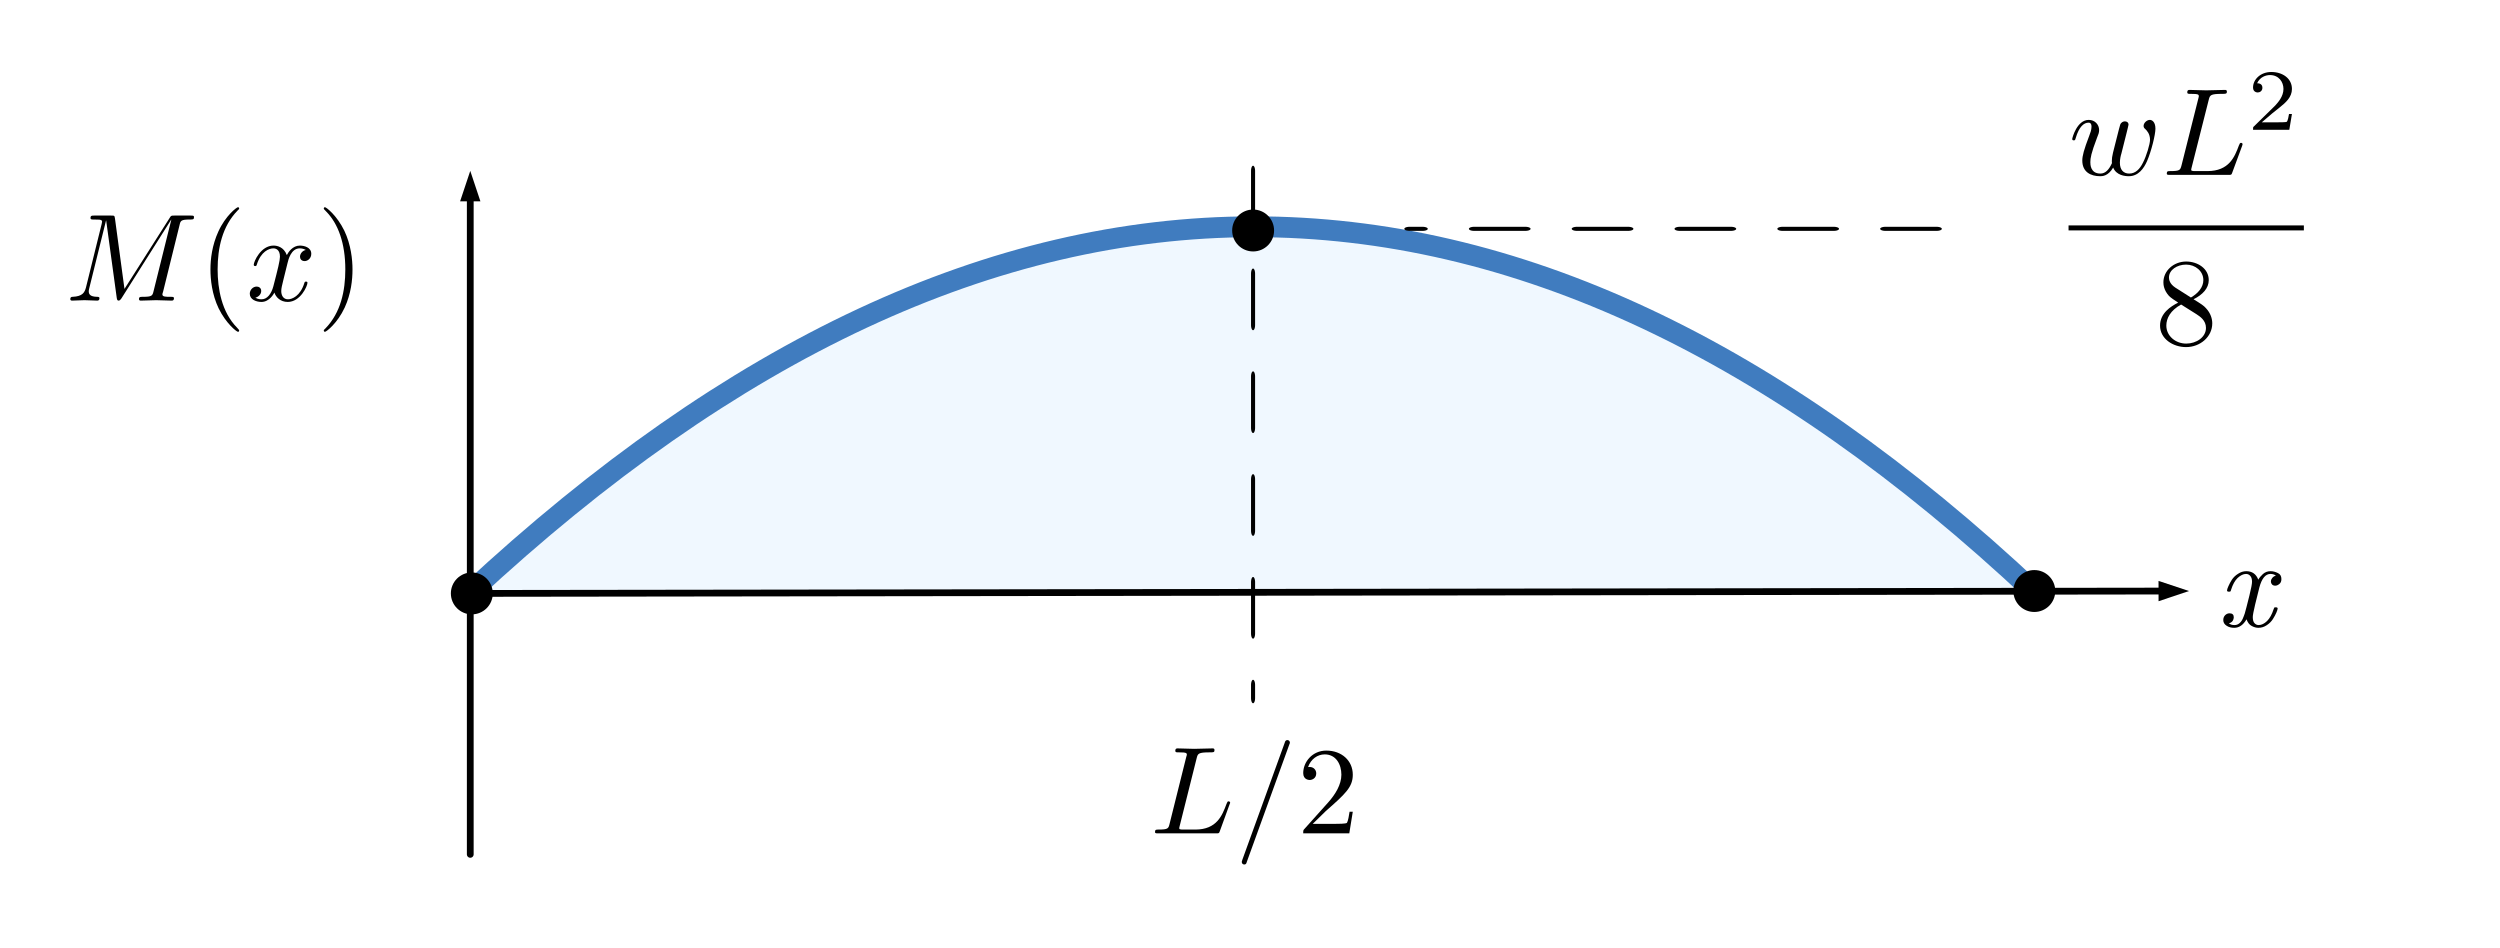
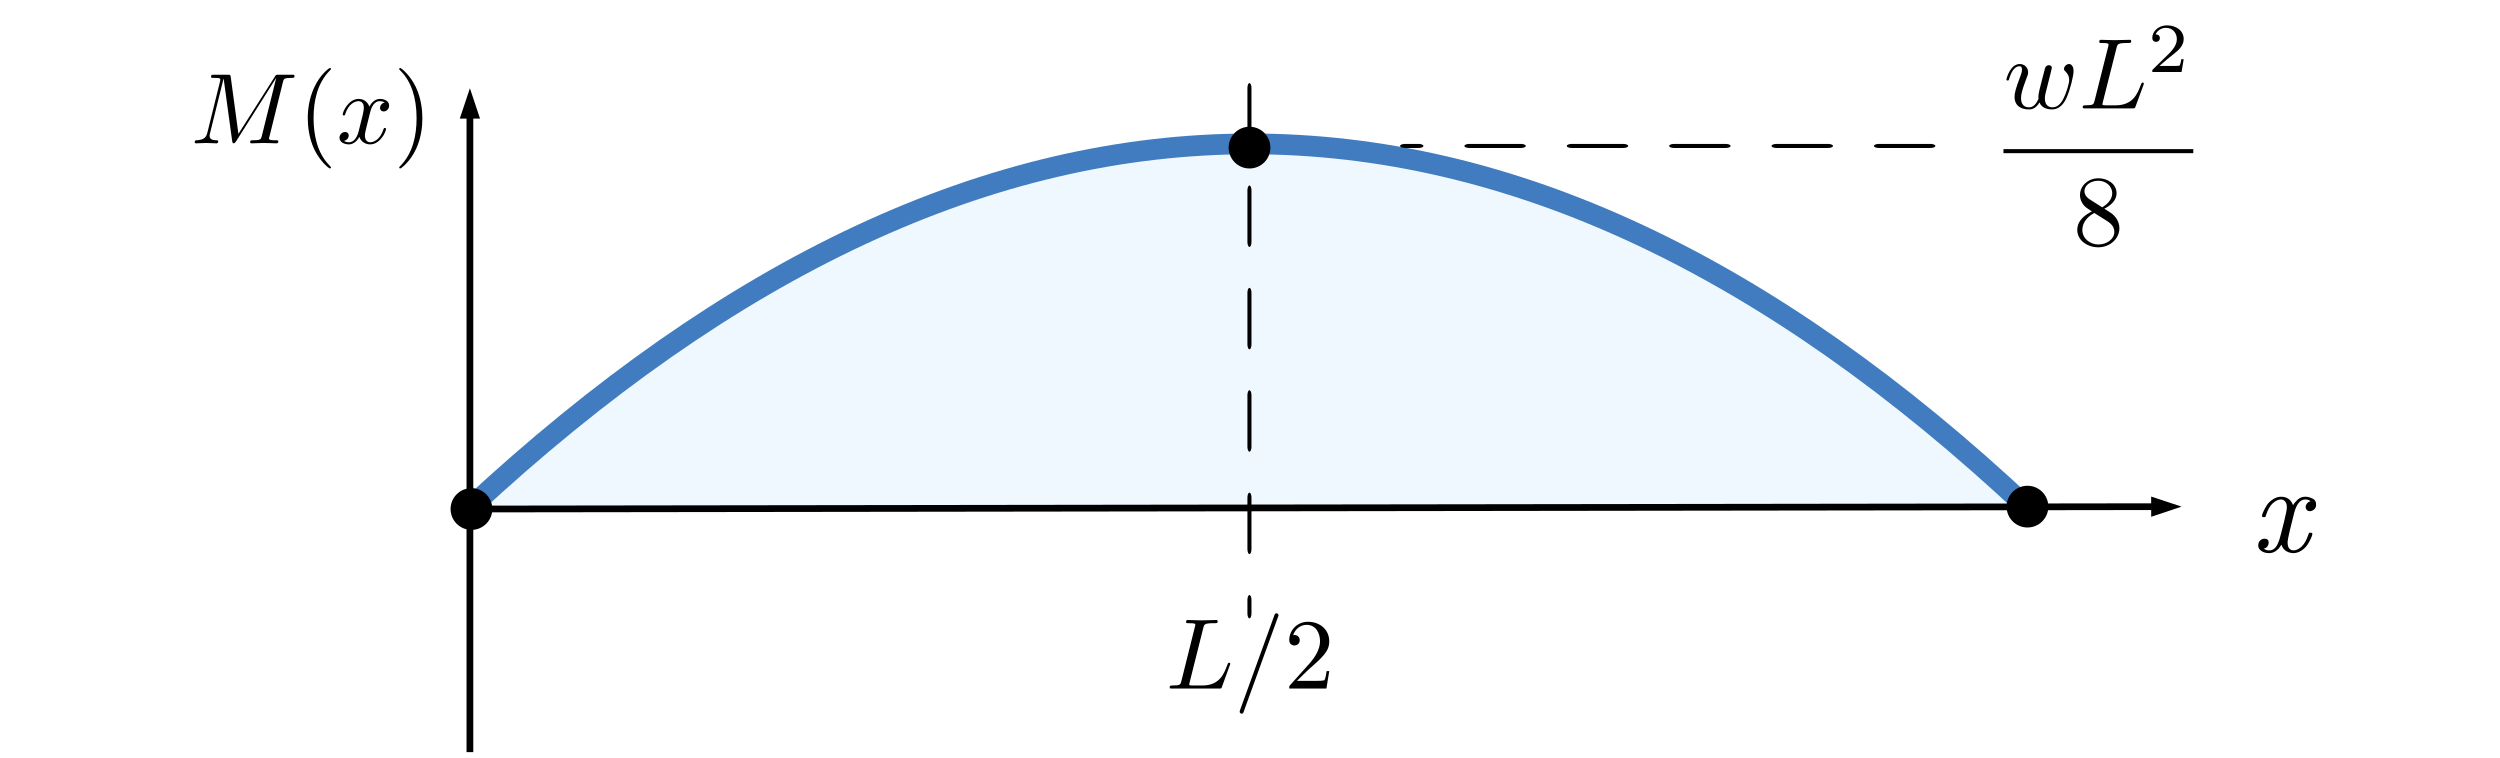
- <svg xmlns="http://www.w3.org/2000/svg" width="100%" height="100%" viewBox="0 0 240 91" version="1.1" xml:space="preserve" style="fill-rule:evenodd;clip-rule:evenodd;stroke-linecap:square;stroke-linejoin:round;stroke-miterlimit:1.5;">
-   <g transform="matrix(1,0,0,1,0,-223)">
-     <g id="VM-integration-3" transform="matrix(1.33333,0,0,0.75,-880,219.654)">
+ <svg xmlns="http://www.w3.org/2000/svg" width="100%" height="100%" viewBox="0 0 241 73" version="1.1" xml:space="preserve" style="fill-rule:evenodd;clip-rule:evenodd;stroke-linecap:square;stroke-linejoin:round;stroke-miterlimit:1.5;">
+   <g transform="matrix(1,0,0,1,0,-207)">
+     <g id="VM-integration-3" transform="matrix(1.33333,0,0,0.599201,-879.847,204.605)">
      <rect x="660" y="5" width="180" height="120" style="fill:none;" />
-       <g transform="matrix(0.75,0,0,1.33333,660,-306.206)">
-         <path d="M195.297,289.854C145.397,242.985 95.347,243.168 45.148,289.854" style="fill:rgb(240,248,255);stroke:rgb(64,124,191);stroke-width:2px;" />
-       </g>
-       <g transform="matrix(0.75,0,0,1.33333,660.111,-131)">
-         <g transform="matrix(1,-0,-0,1,-0.148438,101.596)">
-           <path d="M44.173,19.329L45.148,16.404L46.123,19.329L44.173,19.329Z" />
-           <path d="M45.148,82.02L45.148,18.744" style="fill:none;stroke:black;stroke-width:0.65px;stroke-linecap:round;" />
+       <clipPath id="_clip1">
+         <rect x="660" y="5" width="180" height="120" />
+       </clipPath>
+       <g clip-path="url(#_clip1)">
+         <g transform="matrix(0.75,0,0,1.66889,660,-398.037)">
+           <path d="M195.297,289.854C145.397,242.985 95.347,243.168 45.148,289.854" style="fill:rgb(240,248,255);stroke:rgb(64,124,191);stroke-width:2px;" />
        </g>
-       </g>
-       <g transform="matrix(0.773481,-5.82314e-05,-3.27552e-05,1.33333,682.257,-130.999)">
-         <g transform="matrix(0.969642,4.23477e-05,4.23477e-05,1,-28.7712,101.594)">
-           <path d="M207.222,55.768L210.148,56.739L207.225,57.718L207.222,55.768Z" />
-           <path d="M45.445,56.969C45.445,56.969 187.746,56.77 207.808,56.742" style="fill:none;stroke:black;stroke-width:0.65px;stroke-linecap:round;" />
+         <g transform="matrix(0.75,0,0,1.66889,660.111,-178.738)">
+           <g transform="matrix(1,-0,-0,1,-0.301896,109.495)">
+             <path d="M44.327,11.43L45.302,8.505L46.277,11.43L44.327,11.43Z" />
+             <path d="M45.302,74.12L45.302,10.845" style="fill:none;stroke:black;stroke-width:0.65px;stroke-linecap:round;" />
+           </g>
        </g>
-       </g>
-       <g transform="matrix(4.59243e-17,1.33333,-1.89808,2.06621e-16,1081.43,-126.445)">
-         <path d="M120.148,148.564L120.148,168.564" style="fill:none;stroke:black;stroke-width:0.39px;stroke-linecap:round;stroke-dasharray:1.95,1.95,0,0;" />
-       </g>
-       <g id="surface1" transform="matrix(0.674014,0,0,1.19825,806.899,9.54312)">
-         <g>
+         <g transform="matrix(0.773481,-7.28864e-05,-3.27552e-05,1.66889,682.257,-178.737)">
+           <g transform="matrix(0.969642,4.23477e-05,4.23477e-05,1,-28.9197,109.493)">
+             <path d="M207.376,47.868L210.302,48.839L207.378,49.818L207.376,47.868Z" />
+             <path d="M45.599,49.069C45.599,49.069 187.899,48.871 207.962,48.843" style="fill:none;stroke:black;stroke-width:0.65px;stroke-linecap:round;" />
+           </g>
+         </g>
+         <g transform="matrix(4.59243e-17,1.66889,-1.89808,2.5862e-16,1081.43,-173.037)">
+           <path d="M120.148,148.564L120.148,168.564" style="fill:none;stroke:black;stroke-width:0.39px;stroke-linecap:round;stroke-dasharray:1.95,1.95,0,0;" />
+         </g>
+         <g id="surface1" transform="matrix(0.546014,0,0,1.21498,803.086,3.88665)">
          <g>
-             <g id="glyph0-1" transform="matrix(1,0,0,1,3.02452,14.4413)">
-               <path d="M6.203,-4.5C6.266,-4.797 6.406,-5.281 6.406,-5.359C6.406,-5.609 6.219,-5.719 6.016,-5.719C5.859,-5.719 5.609,-5.625 5.516,-5.359C5.469,-5.266 4.844,-2.719 4.75,-2.375C4.656,-1.984 4.625,-1.734 4.625,-1.5C4.625,-1.359 4.625,-1.328 4.641,-1.266C4.328,-0.563 3.938,-0.141 3.406,-0.141C2.328,-0.141 2.328,-1.125 2.328,-1.359C2.328,-1.781 2.406,-2.297 3.031,-3.938C3.188,-4.328 3.266,-4.516 3.266,-4.781C3.266,-5.375 2.813,-5.875 2.156,-5.875C0.891,-5.875 0.391,-3.938 0.391,-3.828C0.391,-3.688 0.531,-3.688 0.547,-3.688C0.688,-3.688 0.703,-3.719 0.766,-3.938C1.125,-5.172 1.656,-5.578 2.125,-5.578C2.234,-5.578 2.453,-5.563 2.453,-5.141C2.453,-4.813 2.313,-4.438 2.219,-4.203C1.625,-2.641 1.469,-2.031 1.469,-1.531C1.469,-0.313 2.359,0.141 3.375,0.141C3.594,0.141 4.234,0.141 4.766,-0.781C5.109,0.063 6.047,0.141 6.438,0.141C7.453,0.141 8.047,-0.688 8.391,-1.484C8.844,-2.531 9.281,-4.297 9.281,-4.938C9.281,-5.672 8.906,-5.875 8.688,-5.875C8.344,-5.875 8.016,-5.531 8.016,-5.234C8.016,-5.063 8.094,-4.984 8.219,-4.875C8.359,-4.734 8.703,-4.391 8.703,-3.75C8.703,-3.297 8.313,-2 7.953,-1.313C7.609,-0.609 7.141,-0.141 6.484,-0.141C5.859,-0.141 5.484,-0.547 5.484,-1.297C5.484,-1.672 5.578,-2.078 5.641,-2.266L6.203,-4.5Z" style="fill-rule:nonzero;" />
+             <g>
+               <g id="glyph0-1" transform="matrix(1,0,0,1,3.02452,14.4413)">
+                 <path d="M6.203,-4.5C6.266,-4.797 6.406,-5.281 6.406,-5.359C6.406,-5.609 6.219,-5.719 6.016,-5.719C5.859,-5.719 5.609,-5.625 5.516,-5.359C5.469,-5.266 4.844,-2.719 4.75,-2.375C4.656,-1.984 4.625,-1.734 4.625,-1.5C4.625,-1.359 4.625,-1.328 4.641,-1.266C4.328,-0.563 3.938,-0.141 3.406,-0.141C2.328,-0.141 2.328,-1.125 2.328,-1.359C2.328,-1.781 2.406,-2.297 3.031,-3.938C3.188,-4.328 3.266,-4.516 3.266,-4.781C3.266,-5.375 2.813,-5.875 2.156,-5.875C0.891,-5.875 0.391,-3.938 0.391,-3.828C0.391,-3.688 0.531,-3.688 0.547,-3.688C0.688,-3.688 0.703,-3.719 0.766,-3.938C1.125,-5.172 1.656,-5.578 2.125,-5.578C2.234,-5.578 2.453,-5.563 2.453,-5.141C2.453,-4.813 2.313,-4.438 2.219,-4.203C1.625,-2.641 1.469,-2.031 1.469,-1.531C1.469,-0.313 2.359,0.141 3.375,0.141C3.594,0.141 4.234,0.141 4.766,-0.781C5.109,0.063 6.047,0.141 6.438,0.141C7.453,0.141 8.047,-0.688 8.391,-1.484C8.844,-2.531 9.281,-4.297 9.281,-4.938C9.281,-5.672 8.906,-5.875 8.688,-5.875C8.344,-5.875 8.016,-5.531 8.016,-5.234C8.016,-5.063 8.094,-4.984 8.219,-4.875C8.359,-4.734 8.703,-4.391 8.703,-3.75C8.703,-3.297 8.313,-2 7.953,-1.313C7.609,-0.609 7.141,-0.141 6.484,-0.141C5.859,-0.141 5.484,-0.547 5.484,-1.297C5.484,-1.672 5.578,-2.078 5.641,-2.266L6.203,-4.5Z" style="fill-rule:nonzero;" />
+               </g>
+               <g id="glyph0-2" transform="matrix(1,0,0,1,12.9866,14.4413)">
+                 <path d="M5.016,-8.031C5.141,-8.516 5.188,-8.656 6.438,-8.656C6.844,-8.656 6.953,-8.656 6.953,-8.906C6.953,-9.078 6.813,-9.078 6.734,-9.078C6.297,-9.078 5.188,-9.031 4.75,-9.031C4.344,-9.031 3.375,-9.078 2.969,-9.078C2.875,-9.078 2.719,-9.078 2.719,-8.813C2.719,-8.656 2.828,-8.656 3.094,-8.656C3.109,-8.656 3.375,-8.656 3.594,-8.641C3.844,-8.609 3.953,-8.594 3.953,-8.422C3.953,-8.375 3.953,-8.328 3.906,-8.172L2.109,-1.031C1.969,-0.516 1.953,-0.406 0.891,-0.406C0.656,-0.406 0.531,-0.406 0.531,-0.141C0.531,0 0.641,0 0.891,0L7.094,0C7.422,0 7.438,0 7.516,-0.219L8.578,-3.094C8.625,-3.234 8.625,-3.266 8.625,-3.281C8.625,-3.328 8.594,-3.422 8.469,-3.422C8.344,-3.422 8.328,-3.359 8.234,-3.141C7.781,-1.922 7.188,-0.406 4.875,-0.406L3.609,-0.406C3.422,-0.406 3.391,-0.406 3.313,-0.422C3.188,-0.438 3.141,-0.453 3.141,-0.563C3.141,-0.594 3.141,-0.625 3.203,-0.859L5.016,-8.031Z" style="fill-rule:nonzero;" />
+               </g>
            </g>
-             <g id="glyph0-2" transform="matrix(1,0,0,1,12.9866,14.4413)">
-               <path d="M5.016,-8.031C5.141,-8.516 5.188,-8.656 6.438,-8.656C6.844,-8.656 6.953,-8.656 6.953,-8.906C6.953,-9.078 6.813,-9.078 6.734,-9.078C6.297,-9.078 5.188,-9.031 4.75,-9.031C4.344,-9.031 3.375,-9.078 2.969,-9.078C2.875,-9.078 2.719,-9.078 2.719,-8.813C2.719,-8.656 2.828,-8.656 3.094,-8.656C3.109,-8.656 3.375,-8.656 3.594,-8.641C3.844,-8.609 3.953,-8.594 3.953,-8.422C3.953,-8.375 3.953,-8.328 3.906,-8.172L2.109,-1.031C1.969,-0.516 1.953,-0.406 0.891,-0.406C0.656,-0.406 0.531,-0.406 0.531,-0.141C0.531,0 0.641,0 0.891,0L7.094,0C7.422,0 7.438,0 7.516,-0.219L8.578,-3.094C8.625,-3.234 8.625,-3.266 8.625,-3.281C8.625,-3.328 8.594,-3.422 8.469,-3.422C8.344,-3.422 8.328,-3.359 8.234,-3.141C7.781,-1.922 7.188,-0.406 4.875,-0.406L3.609,-0.406C3.422,-0.406 3.391,-0.406 3.313,-0.422C3.188,-0.438 3.141,-0.453 3.141,-0.563C3.141,-0.594 3.141,-0.625 3.203,-0.859L5.016,-8.031Z" style="fill-rule:nonzero;" />
+             <g id="glyph1-1" transform="matrix(1,0,0,1,22.138,9.62134)">
+               <g>
+                 <path d="M4.75,-1.688L4.438,-1.688C4.406,-1.484 4.313,-0.938 4.188,-0.844C4.109,-0.797 3.391,-0.797 3.25,-0.797L1.531,-0.797C2.516,-1.656 2.844,-1.922 3.406,-2.359C4.094,-2.906 4.75,-3.484 4.75,-4.359C4.75,-5.484 3.75,-6.172 2.547,-6.172C1.375,-6.172 0.594,-5.359 0.594,-4.516C0.594,-4.031 1,-3.984 1.094,-3.984C1.313,-3.984 1.594,-4.141 1.594,-4.484C1.594,-4.656 1.531,-4.969 1.031,-4.969C1.328,-5.641 1.969,-5.844 2.406,-5.844C3.344,-5.844 3.844,-5.109 3.844,-4.359C3.844,-3.547 3.25,-2.906 2.953,-2.578L0.688,-0.359C0.594,-0.281 0.594,-0.266 0.594,0L4.469,0L4.75,-1.688Z" style="fill-rule:nonzero;" />
+               </g>
            </g>
-           </g>
-           <g id="glyph1-1" transform="matrix(1,0,0,1,22.138,9.62134)">
-             <g>
-               <path d="M4.75,-1.688L4.438,-1.688C4.406,-1.484 4.313,-0.938 4.188,-0.844C4.109,-0.797 3.391,-0.797 3.25,-0.797L1.531,-0.797C2.516,-1.656 2.844,-1.922 3.406,-2.359C4.094,-2.906 4.75,-3.484 4.75,-4.359C4.75,-5.484 3.75,-6.172 2.547,-6.172C1.375,-6.172 0.594,-5.359 0.594,-4.516C0.594,-4.031 1,-3.984 1.094,-3.984C1.313,-3.984 1.594,-4.141 1.594,-4.484C1.594,-4.656 1.531,-4.969 1.031,-4.969C1.328,-5.641 1.969,-5.844 2.406,-5.844C3.344,-5.844 3.844,-5.109 3.844,-4.359C3.844,-3.547 3.25,-2.906 2.953,-2.578L0.688,-0.359C0.594,-0.281 0.594,-0.266 0.594,0L4.469,0L4.75,-1.688Z" style="fill-rule:nonzero;" />
+             <g transform="matrix(1.34783,0,0,-1.33333,-299.291,-94.6693)">
+               <path d="M224.298,-86.081L242.948,-86.081" style="fill:none;fill-rule:nonzero;stroke:black;stroke-width:0.4px;stroke-linecap:butt;stroke-linejoin:miter;stroke-miterlimit:10;" />
            </g>
-           </g>
-           <g transform="matrix(1.34783,0,0,-1.33333,-299.291,-94.6693)">
-             <path d="M224.298,-86.081L242.948,-86.081" style="fill:none;fill-rule:nonzero;stroke:black;stroke-width:0.4px;stroke-linecap:butt;stroke-linejoin:miter;stroke-miterlimit:10;" />
-           </g>
-           <g id="glyph2-1" transform="matrix(1,0,0,1,12.2356,32.54)">
-             <g>
-               <path d="M2.188,-6.063C1.578,-6.469 1.516,-6.922 1.516,-7.141C1.516,-7.953 2.391,-8.516 3.344,-8.516C4.328,-8.516 5.188,-7.828 5.188,-6.859C5.188,-6.109 4.656,-5.469 3.859,-5L2.188,-6.063ZM4.141,-4.813C5.109,-5.297 5.766,-5.984 5.766,-6.859C5.766,-8.094 4.578,-8.844 3.359,-8.844C2.016,-8.844 0.922,-7.859 0.922,-6.625C0.922,-6.391 0.953,-5.797 1.516,-5.172C1.672,-5 2.156,-4.672 2.5,-4.453C1.719,-4.063 0.563,-3.328 0.563,-2C0.563,-0.594 1.938,0.297 3.344,0.297C4.859,0.297 6.141,-0.813 6.141,-2.234C6.141,-2.703 5.984,-3.313 5.469,-3.859C5.219,-4.141 5,-4.281 4.141,-4.813ZM2.813,-4.25L4.453,-3.219C4.828,-2.969 5.469,-2.563 5.469,-1.75C5.469,-0.766 4.453,-0.078 3.359,-0.078C2.203,-0.078 1.234,-0.906 1.234,-2C1.234,-2.781 1.672,-3.625 2.813,-4.25Z" style="fill-rule:nonzero;" />
+             <g id="glyph2-1" transform="matrix(1,0,0,1,12.2356,32.54)">
+               <g>
+                 <path d="M2.188,-6.063C1.578,-6.469 1.516,-6.922 1.516,-7.141C1.516,-7.953 2.391,-8.516 3.344,-8.516C4.328,-8.516 5.188,-7.828 5.188,-6.859C5.188,-6.109 4.656,-5.469 3.859,-5L2.188,-6.063ZM4.141,-4.813C5.109,-5.297 5.766,-5.984 5.766,-6.859C5.766,-8.094 4.578,-8.844 3.359,-8.844C2.016,-8.844 0.922,-7.859 0.922,-6.625C0.922,-6.391 0.953,-5.797 1.516,-5.172C1.672,-5 2.156,-4.672 2.5,-4.453C1.719,-4.063 0.563,-3.328 0.563,-2C0.563,-0.594 1.938,0.297 3.344,0.297C4.859,0.297 6.141,-0.813 6.141,-2.234C6.141,-2.703 5.984,-3.313 5.469,-3.859C5.219,-4.141 5,-4.281 4.141,-4.813ZM2.813,-4.25L4.453,-3.219C4.828,-2.969 5.469,-2.563 5.469,-1.75C5.469,-0.766 4.453,-0.078 3.359,-0.078C2.203,-0.078 1.234,-0.906 1.234,-2C1.234,-2.781 1.672,-3.625 2.813,-4.25Z" style="fill-rule:nonzero;" />
+               </g>
            </g>
          </g>
        </g>
-       </g>
-       <g id="surface11" transform="matrix(0.673887,0,0,1.19802,740.838,95.6695)">
-         <g>
-           <g id="glyph0-11" transform="matrix(1,0,0,1,2.93056,12.9066)">
+         <g id="surface11" transform="matrix(0.54591,0,0,1.21475,742.572,99.0941)">
+           <g>
+             <g id="glyph0-11" transform="matrix(1,0,0,1,2.93056,12.9066)">
+               <g>
+                 <path d="M4.969,-8.031C5.094,-8.516 5.125,-8.656 6.375,-8.656C6.781,-8.656 6.875,-8.656 6.875,-8.906C6.875,-9.078 6.734,-9.078 6.672,-9.078C6.234,-9.078 5.141,-9.031 4.703,-9.031C4.297,-9.031 3.328,-9.078 2.938,-9.078C2.844,-9.078 2.688,-9.078 2.688,-8.813C2.688,-8.656 2.797,-8.656 3.063,-8.656C3.078,-8.656 3.328,-8.656 3.563,-8.641C3.797,-8.609 3.922,-8.594 3.922,-8.422C3.922,-8.375 3.906,-8.328 3.859,-8.172L2.078,-1.031C1.953,-0.516 1.922,-0.406 0.875,-0.406C0.656,-0.406 0.516,-0.406 0.516,-0.141C0.516,0 0.641,0 0.875,0L7.031,0C7.344,0 7.359,0 7.438,-0.219L8.484,-3.094C8.547,-3.234 8.547,-3.266 8.547,-3.281C8.547,-3.328 8.5,-3.422 8.375,-3.422C8.266,-3.422 8.25,-3.359 8.156,-3.141C7.703,-1.922 7.125,-0.406 4.828,-0.406L3.578,-0.406C3.391,-0.406 3.359,-0.406 3.281,-0.422C3.141,-0.438 3.109,-0.453 3.109,-0.563C3.109,-0.594 3.109,-0.625 3.172,-0.859L4.969,-8.031Z" style="fill-rule:nonzero;" />
+               </g>
+             </g>
            <g>
-               <path d="M4.969,-8.031C5.094,-8.516 5.125,-8.656 6.375,-8.656C6.781,-8.656 6.875,-8.656 6.875,-8.906C6.875,-9.078 6.734,-9.078 6.672,-9.078C6.234,-9.078 5.141,-9.031 4.703,-9.031C4.297,-9.031 3.328,-9.078 2.938,-9.078C2.844,-9.078 2.688,-9.078 2.688,-8.813C2.688,-8.656 2.797,-8.656 3.063,-8.656C3.078,-8.656 3.328,-8.656 3.563,-8.641C3.797,-8.609 3.922,-8.594 3.922,-8.422C3.922,-8.375 3.906,-8.328 3.859,-8.172L2.078,-1.031C1.953,-0.516 1.922,-0.406 0.875,-0.406C0.656,-0.406 0.516,-0.406 0.516,-0.141C0.516,0 0.641,0 0.875,0L7.031,0C7.344,0 7.359,0 7.438,-0.219L8.484,-3.094C8.547,-3.234 8.547,-3.266 8.547,-3.281C8.547,-3.328 8.5,-3.422 8.375,-3.422C8.266,-3.422 8.25,-3.359 8.156,-3.141C7.703,-1.922 7.125,-0.406 4.828,-0.406L3.578,-0.406C3.391,-0.406 3.359,-0.406 3.281,-0.422C3.141,-0.438 3.109,-0.453 3.109,-0.563C3.109,-0.594 3.109,-0.625 3.172,-0.859L4.969,-8.031Z" style="fill-rule:nonzero;" />
-             </g>
-           </g>
-           <g>
-             <g id="glyph1-11" transform="matrix(1,0,0,1,11.9706,12.9066)">
-               <path d="M5.813,-9.453C5.891,-9.625 5.891,-9.672 5.891,-9.703C5.891,-9.844 5.766,-9.969 5.625,-9.969C5.438,-9.969 5.375,-9.828 5.344,-9.703L0.813,2.813C0.75,2.984 0.75,3.031 0.75,3.063C0.75,3.203 0.859,3.328 1.016,3.328C1.203,3.328 1.25,3.188 1.281,3.063L5.813,-9.453Z" style="fill-rule:nonzero;" />
-             </g>
-             <g id="glyph1-2" transform="matrix(1,0,0,1,18.6123,12.9066)">
-               <path d="M1.688,-1.016L3.094,-2.391C5.172,-4.219 5.969,-4.938 5.969,-6.266C5.969,-7.781 4.766,-8.844 3.141,-8.844C1.641,-8.844 0.672,-7.625 0.672,-6.438C0.672,-5.703 1.328,-5.703 1.375,-5.703C1.594,-5.703 2.063,-5.859 2.063,-6.406C2.063,-6.75 1.813,-7.094 1.359,-7.094C1.25,-7.094 1.219,-7.094 1.188,-7.078C1.484,-7.938 2.203,-8.438 2.969,-8.438C4.188,-8.438 4.75,-7.359 4.75,-6.266C4.75,-5.203 4.094,-4.156 3.359,-3.328L0.813,-0.484C0.672,-0.344 0.672,-0.313 0.672,0L5.594,0L5.969,-2.313L5.625,-2.313C5.563,-1.906 5.469,-1.328 5.344,-1.125C5.25,-1.016 4.375,-1.016 4.078,-1.016L1.688,-1.016Z" style="fill-rule:nonzero;" />
+               <g id="glyph1-11" transform="matrix(1,0,0,1,11.9706,12.9066)">
+                 <path d="M5.813,-9.453C5.891,-9.625 5.891,-9.672 5.891,-9.703C5.891,-9.844 5.766,-9.969 5.625,-9.969C5.438,-9.969 5.375,-9.828 5.344,-9.703L0.813,2.813C0.75,2.984 0.75,3.031 0.75,3.063C0.75,3.203 0.859,3.328 1.016,3.328C1.203,3.328 1.25,3.188 1.281,3.063L5.813,-9.453Z" style="fill-rule:nonzero;" />
+               </g>
+               <g id="glyph1-2" transform="matrix(1,0,0,1,18.6123,12.9066)">
+                 <path d="M1.688,-1.016L3.094,-2.391C5.172,-4.219 5.969,-4.938 5.969,-6.266C5.969,-7.781 4.766,-8.844 3.141,-8.844C1.641,-8.844 0.672,-7.625 0.672,-6.438C0.672,-5.703 1.328,-5.703 1.375,-5.703C1.594,-5.703 2.063,-5.859 2.063,-6.406C2.063,-6.75 1.813,-7.094 1.359,-7.094C1.25,-7.094 1.219,-7.094 1.188,-7.078C1.484,-7.938 2.203,-8.438 2.969,-8.438C4.188,-8.438 4.75,-7.359 4.75,-6.266C4.75,-5.203 4.094,-4.156 3.359,-3.328L0.813,-0.484C0.672,-0.344 0.672,-0.313 0.672,0L5.594,0L5.969,-2.313L5.625,-2.313C5.563,-1.906 5.469,-1.328 5.344,-1.125C5.25,-1.016 4.375,-1.016 4.078,-1.016L1.688,-1.016Z" style="fill-rule:nonzero;" />
+               </g>
            </g>
          </g>
        </g>
-       </g>
-       <g id="surface12" transform="matrix(0.674618,0,0,1.19932,662.491,27.4621)">
-         <g>
-           <g id="glyph0-12" transform="matrix(1,0,0,1,3.2667,12.9066)">
-             <g>
-               <path d="M12.203,-8.047C12.313,-8.531 12.344,-8.656 13.328,-8.656C13.641,-8.656 13.75,-8.656 13.75,-8.922C13.75,-9.078 13.625,-9.078 13.391,-9.078L11.656,-9.078C11.313,-9.078 11.297,-9.078 11.141,-8.813L6.328,-1.25L5.313,-8.766C5.266,-9.078 5.25,-9.078 4.906,-9.078L3.094,-9.078C2.844,-9.078 2.703,-9.078 2.703,-8.813C2.703,-8.656 2.813,-8.656 3.078,-8.656C3.25,-8.656 3.484,-8.641 3.656,-8.641C3.859,-8.609 3.938,-8.563 3.938,-8.422C3.938,-8.375 3.922,-8.328 3.891,-8.172L2.219,-1.406C2.078,-0.875 1.859,-0.453 0.797,-0.406C0.719,-0.406 0.547,-0.406 0.547,-0.156C0.547,-0.047 0.625,0 0.734,0C1.156,0 1.625,-0.047 2.063,-0.047C2.5,-0.047 2.984,0 3.406,0C3.484,0 3.656,0 3.656,-0.266C3.656,-0.406 3.5,-0.406 3.406,-0.406C2.656,-0.422 2.516,-0.688 2.516,-1C2.516,-1.094 2.531,-1.156 2.563,-1.297L4.359,-8.547L4.375,-8.547L5.5,-0.313C5.531,-0.141 5.547,0 5.703,0C5.844,0 5.922,-0.141 6,-0.234L11.313,-8.641L11.328,-8.641L9.438,-1.031C9.313,-0.516 9.281,-0.406 8.25,-0.406C8.016,-0.406 7.875,-0.406 7.875,-0.156C7.875,0 8.031,0 8.078,0C8.438,0 9.344,-0.047 9.703,-0.047C10.25,-0.047 10.813,0 11.359,0C11.438,0 11.609,0 11.609,-0.266C11.609,-0.406 11.484,-0.406 11.234,-0.406C10.75,-0.406 10.375,-0.406 10.375,-0.656C10.375,-0.703 10.375,-0.734 10.453,-0.969L12.203,-8.047Z" style="fill-rule:nonzero;" />
+         <g id="surface12" transform="matrix(0.546502,0,0,1.21607,671.881,11.3602)">
+           <g>
+             <g id="glyph0-12" transform="matrix(1,0,0,1,3.2667,12.9066)">
+               <g>
+                 <path d="M12.203,-8.047C12.313,-8.531 12.344,-8.656 13.328,-8.656C13.641,-8.656 13.75,-8.656 13.75,-8.922C13.75,-9.078 13.625,-9.078 13.391,-9.078L11.656,-9.078C11.313,-9.078 11.297,-9.078 11.141,-8.813L6.328,-1.25L5.313,-8.766C5.266,-9.078 5.25,-9.078 4.906,-9.078L3.094,-9.078C2.844,-9.078 2.703,-9.078 2.703,-8.813C2.703,-8.656 2.813,-8.656 3.078,-8.656C3.25,-8.656 3.484,-8.641 3.656,-8.641C3.859,-8.609 3.938,-8.563 3.938,-8.422C3.938,-8.375 3.922,-8.328 3.891,-8.172L2.219,-1.406C2.078,-0.875 1.859,-0.453 0.797,-0.406C0.719,-0.406 0.547,-0.406 0.547,-0.156C0.547,-0.047 0.625,0 0.734,0C1.156,0 1.625,-0.047 2.063,-0.047C2.5,-0.047 2.984,0 3.406,0C3.484,0 3.656,0 3.656,-0.266C3.656,-0.406 3.5,-0.406 3.406,-0.406C2.656,-0.422 2.516,-0.688 2.516,-1C2.516,-1.094 2.531,-1.156 2.563,-1.297L4.359,-8.547L4.375,-8.547L5.5,-0.313C5.531,-0.141 5.547,0 5.703,0C5.844,0 5.922,-0.141 6,-0.234L11.313,-8.641L11.328,-8.641L9.438,-1.031C9.313,-0.516 9.281,-0.406 8.25,-0.406C8.016,-0.406 7.875,-0.406 7.875,-0.156C7.875,0 8.031,0 8.078,0C8.438,0 9.344,-0.047 9.703,-0.047C10.25,-0.047 10.813,0 11.359,0C11.438,0 11.609,0 11.609,-0.266C11.609,-0.406 11.484,-0.406 11.234,-0.406C10.75,-0.406 10.375,-0.406 10.375,-0.656C10.375,-0.703 10.375,-0.734 10.453,-0.969L12.203,-8.047Z" style="fill-rule:nonzero;" />
+               </g>
            </g>
-           </g>
-           <g id="glyph1-12" transform="matrix(1,0,0,1,17.4734,12.9066)">
-             <g>
-               <path d="M4.359,3.188C4.359,3.141 4.359,3.125 4.141,2.891C2.484,1.219 2.063,-1.281 2.063,-3.328C2.063,-5.625 2.563,-7.938 4.188,-9.609C4.359,-9.766 4.359,-9.781 4.359,-9.828C4.359,-9.922 4.313,-9.969 4.234,-9.969C4.094,-9.969 2.906,-9.063 2.141,-7.375C1.469,-5.906 1.297,-4.438 1.297,-3.328C1.297,-2.281 1.453,-0.672 2.172,0.828C2.969,2.453 4.094,3.328 4.234,3.328C4.313,3.328 4.359,3.281 4.359,3.188Z" style="fill-rule:nonzero;" />
+             <g id="glyph1-12" transform="matrix(1,0,0,1,17.4734,12.9066)">
+               <g>
+                 <path d="M4.359,3.188C4.359,3.141 4.359,3.125 4.141,2.891C2.484,1.219 2.063,-1.281 2.063,-3.328C2.063,-5.625 2.563,-7.938 4.188,-9.609C4.359,-9.766 4.359,-9.781 4.359,-9.828C4.359,-9.922 4.313,-9.969 4.234,-9.969C4.094,-9.969 2.906,-9.063 2.141,-7.375C1.469,-5.906 1.297,-4.438 1.297,-3.328C1.297,-2.281 1.453,-0.672 2.172,0.828C2.969,2.453 4.094,3.328 4.234,3.328C4.313,3.328 4.359,3.281 4.359,3.188Z" style="fill-rule:nonzero;" />
+               </g>
            </g>
-           </g>
-           <g id="glyph0-21" transform="matrix(1,0,0,1,22.5939,12.9066)">
-             <g>
-               <path d="M4.406,-4.016C4.484,-4.359 4.781,-5.578 5.703,-5.578C5.766,-5.578 6.078,-5.578 6.359,-5.406C6,-5.344 5.734,-5 5.734,-4.688C5.734,-4.469 5.875,-4.219 6.234,-4.219C6.516,-4.219 6.938,-4.469 6.938,-5C6.938,-5.688 6.172,-5.875 5.719,-5.875C4.953,-5.875 4.484,-5.172 4.328,-4.859C4,-5.734 3.297,-5.875 2.906,-5.875C1.547,-5.875 0.797,-4.156 0.797,-3.828C0.797,-3.688 0.922,-3.688 0.953,-3.688C1.047,-3.688 1.094,-3.719 1.125,-3.844C1.563,-5.25 2.438,-5.578 2.891,-5.578C3.141,-5.578 3.594,-5.453 3.594,-4.688C3.594,-4.281 3.375,-3.391 2.891,-1.531C2.672,-0.703 2.219,-0.141 1.641,-0.141C1.547,-0.141 1.25,-0.141 0.969,-0.313C1.297,-0.391 1.594,-0.672 1.594,-1.031C1.594,-1.391 1.297,-1.5 1.109,-1.5C0.719,-1.5 0.375,-1.156 0.375,-0.734C0.375,-0.125 1.047,0.141 1.625,0.141C2.484,0.141 2.969,-0.781 3,-0.859C3.156,-0.375 3.641,0.141 4.422,0.141C5.781,0.141 6.531,-1.563 6.531,-1.906C6.531,-2.031 6.422,-2.031 6.375,-2.031C6.25,-2.031 6.234,-1.984 6.203,-1.891C5.766,-0.469 4.875,-0.141 4.453,-0.141C3.938,-0.141 3.734,-0.578 3.734,-1.016C3.734,-1.313 3.813,-1.609 3.953,-2.188L4.406,-4.016Z" style="fill-rule:nonzero;" />
+             <g id="glyph0-21" transform="matrix(1,0,0,1,22.5939,12.9066)">
+               <g>
+                 <path d="M4.406,-4.016C4.484,-4.359 4.781,-5.578 5.703,-5.578C5.766,-5.578 6.078,-5.578 6.359,-5.406C6,-5.344 5.734,-5 5.734,-4.688C5.734,-4.469 5.875,-4.219 6.234,-4.219C6.516,-4.219 6.938,-4.469 6.938,-5C6.938,-5.688 6.172,-5.875 5.719,-5.875C4.953,-5.875 4.484,-5.172 4.328,-4.859C4,-5.734 3.297,-5.875 2.906,-5.875C1.547,-5.875 0.797,-4.156 0.797,-3.828C0.797,-3.688 0.922,-3.688 0.953,-3.688C1.047,-3.688 1.094,-3.719 1.125,-3.844C1.563,-5.25 2.438,-5.578 2.891,-5.578C3.141,-5.578 3.594,-5.453 3.594,-4.688C3.594,-4.281 3.375,-3.391 2.891,-1.531C2.672,-0.703 2.219,-0.141 1.641,-0.141C1.547,-0.141 1.25,-0.141 0.969,-0.313C1.297,-0.391 1.594,-0.672 1.594,-1.031C1.594,-1.391 1.297,-1.5 1.109,-1.5C0.719,-1.5 0.375,-1.156 0.375,-0.734C0.375,-0.125 1.047,0.141 1.625,0.141C2.484,0.141 2.969,-0.781 3,-0.859C3.156,-0.375 3.641,0.141 4.422,0.141C5.781,0.141 6.531,-1.563 6.531,-1.906C6.531,-2.031 6.422,-2.031 6.375,-2.031C6.25,-2.031 6.234,-1.984 6.203,-1.891C5.766,-0.469 4.875,-0.141 4.453,-0.141C3.938,-0.141 3.734,-0.578 3.734,-1.016C3.734,-1.313 3.813,-1.609 3.953,-2.188L4.406,-4.016Z" style="fill-rule:nonzero;" />
+               </g>
            </g>
-           </g>
-           <g id="glyph1-21" transform="matrix(1,0,0,1,30.1181,12.9066)">
-             <g>
-               <path d="M3.813,-3.328C3.813,-4.359 3.656,-5.969 2.938,-7.469C2.141,-9.094 1.016,-9.969 0.875,-9.969C0.797,-9.969 0.75,-9.906 0.75,-9.828C0.75,-9.781 0.75,-9.766 1,-9.516C2.297,-8.203 3.047,-6.094 3.047,-3.328C3.047,-1.047 2.563,1.281 0.922,2.969C0.75,3.125 0.75,3.141 0.75,3.188C0.75,3.266 0.797,3.328 0.875,3.328C1.016,3.328 2.203,2.422 2.984,0.734C3.656,-0.734 3.813,-2.203 3.813,-3.328Z" style="fill-rule:nonzero;" />
+             <g id="glyph1-21" transform="matrix(1,0,0,1,30.1181,12.9066)">
+               <g>
+                 <path d="M3.813,-3.328C3.813,-4.359 3.656,-5.969 2.938,-7.469C2.141,-9.094 1.016,-9.969 0.875,-9.969C0.797,-9.969 0.75,-9.906 0.75,-9.828C0.75,-9.781 0.75,-9.766 1,-9.516C2.297,-8.203 3.047,-6.094 3.047,-3.328C3.047,-1.047 2.563,1.281 0.922,2.969C0.75,3.125 0.75,3.141 0.75,3.188C0.75,3.266 0.797,3.328 0.875,3.328C1.016,3.328 2.203,2.422 2.984,0.734C3.656,-0.734 3.813,-2.203 3.813,-3.328Z" style="fill-rule:nonzero;" />
+               </g>
            </g>
          </g>
        </g>
-       </g>
-       <g transform="matrix(0.75,0,0,1.33333,658.24,-297.973)">
-         <g transform="matrix(12,0,0,12,215.148,286.964)">
-           <path d="M0.053,-0.051C0.053,-0.067 0.058,-0.08 0.068,-0.09C0.078,-0.1 0.09,-0.105 0.103,-0.105C0.126,-0.105 0.137,-0.094 0.137,-0.073C0.137,-0.064 0.134,-0.054 0.128,-0.044C0.121,-0.035 0.111,-0.028 0.098,-0.025C0.109,-0.016 0.123,-0.011 0.14,-0.011L0.142,-0.011C0.156,-0.011 0.169,-0.015 0.179,-0.023C0.19,-0.031 0.2,-0.043 0.208,-0.06C0.215,-0.077 0.221,-0.091 0.225,-0.104C0.229,-0.118 0.234,-0.135 0.239,-0.156C0.247,-0.188 0.255,-0.219 0.262,-0.247C0.276,-0.304 0.283,-0.341 0.283,-0.357C0.283,-0.377 0.279,-0.392 0.27,-0.403C0.261,-0.414 0.25,-0.42 0.235,-0.42C0.213,-0.42 0.191,-0.409 0.168,-0.388C0.146,-0.367 0.129,-0.336 0.116,-0.295C0.114,-0.287 0.112,-0.282 0.11,-0.28C0.109,-0.279 0.105,-0.278 0.098,-0.278C0.088,-0.278 0.083,-0.281 0.083,-0.288C0.083,-0.295 0.087,-0.306 0.094,-0.322C0.101,-0.338 0.11,-0.355 0.122,-0.374C0.134,-0.392 0.15,-0.408 0.171,-0.421C0.192,-0.435 0.214,-0.442 0.237,-0.442C0.284,-0.442 0.316,-0.419 0.333,-0.374C0.341,-0.389 0.354,-0.404 0.37,-0.419C0.387,-0.434 0.407,-0.442 0.431,-0.442C0.451,-0.442 0.47,-0.437 0.49,-0.427C0.509,-0.418 0.518,-0.402 0.518,-0.379C0.518,-0.362 0.513,-0.349 0.502,-0.34C0.491,-0.331 0.48,-0.326 0.469,-0.326C0.457,-0.326 0.448,-0.33 0.443,-0.336C0.437,-0.343 0.434,-0.35 0.434,-0.358C0.434,-0.361 0.434,-0.365 0.435,-0.369C0.436,-0.374 0.439,-0.38 0.446,-0.389C0.453,-0.398 0.462,-0.403 0.474,-0.406C0.463,-0.415 0.449,-0.42 0.43,-0.42C0.391,-0.42 0.361,-0.384 0.342,-0.313C0.326,-0.248 0.315,-0.202 0.308,-0.176C0.295,-0.122 0.289,-0.088 0.289,-0.075C0.289,-0.052 0.294,-0.035 0.303,-0.026C0.312,-0.016 0.323,-0.011 0.336,-0.011C0.359,-0.011 0.381,-0.022 0.403,-0.043C0.425,-0.065 0.442,-0.096 0.455,-0.136C0.458,-0.144 0.46,-0.149 0.461,-0.151C0.463,-0.152 0.467,-0.153 0.473,-0.153C0.483,-0.153 0.488,-0.15 0.488,-0.143C0.488,-0.137 0.484,-0.126 0.478,-0.111C0.471,-0.095 0.462,-0.078 0.45,-0.059C0.438,-0.04 0.422,-0.024 0.401,-0.01C0.38,0.004 0.358,0.011 0.334,0.011C0.316,0.011 0.298,0.006 0.28,-0.004C0.261,-0.014 0.248,-0.032 0.239,-0.057C0.213,-0.012 0.18,0.011 0.141,0.011C0.117,0.011 0.096,0.006 0.079,-0.006C0.062,-0.017 0.053,-0.032 0.053,-0.051Z" style="fill-rule:nonzero;" />
+         <g transform="matrix(0.75,0,0,1.66889,661.319,-386.148)">
+           <g transform="matrix(12,0,0,12,215.148,286.964)">
+             <path d="M0.053,-0.051C0.053,-0.067 0.058,-0.08 0.068,-0.09C0.078,-0.1 0.09,-0.105 0.103,-0.105C0.126,-0.105 0.137,-0.094 0.137,-0.073C0.137,-0.064 0.134,-0.054 0.128,-0.044C0.121,-0.035 0.111,-0.028 0.098,-0.025C0.109,-0.016 0.123,-0.011 0.14,-0.011L0.142,-0.011C0.156,-0.011 0.169,-0.015 0.179,-0.023C0.19,-0.031 0.2,-0.043 0.208,-0.06C0.215,-0.077 0.221,-0.091 0.225,-0.104C0.229,-0.118 0.234,-0.135 0.239,-0.156C0.247,-0.188 0.255,-0.219 0.262,-0.247C0.276,-0.304 0.283,-0.341 0.283,-0.357C0.283,-0.377 0.279,-0.392 0.27,-0.403C0.261,-0.414 0.25,-0.42 0.235,-0.42C0.213,-0.42 0.191,-0.409 0.168,-0.388C0.146,-0.367 0.129,-0.336 0.116,-0.295C0.114,-0.287 0.112,-0.282 0.11,-0.28C0.109,-0.279 0.105,-0.278 0.098,-0.278C0.088,-0.278 0.083,-0.281 0.083,-0.288C0.083,-0.295 0.087,-0.306 0.094,-0.322C0.101,-0.338 0.11,-0.355 0.122,-0.374C0.134,-0.392 0.15,-0.408 0.171,-0.421C0.192,-0.435 0.214,-0.442 0.237,-0.442C0.284,-0.442 0.316,-0.419 0.333,-0.374C0.341,-0.389 0.354,-0.404 0.37,-0.419C0.387,-0.434 0.407,-0.442 0.431,-0.442C0.451,-0.442 0.47,-0.437 0.49,-0.427C0.509,-0.418 0.518,-0.402 0.518,-0.379C0.518,-0.362 0.513,-0.349 0.502,-0.34C0.491,-0.331 0.48,-0.326 0.469,-0.326C0.457,-0.326 0.448,-0.33 0.443,-0.336C0.437,-0.343 0.434,-0.35 0.434,-0.358C0.434,-0.361 0.434,-0.365 0.435,-0.369C0.436,-0.374 0.439,-0.38 0.446,-0.389C0.453,-0.398 0.462,-0.403 0.474,-0.406C0.463,-0.415 0.449,-0.42 0.43,-0.42C0.391,-0.42 0.361,-0.384 0.342,-0.313C0.326,-0.248 0.315,-0.202 0.308,-0.176C0.295,-0.122 0.289,-0.088 0.289,-0.075C0.289,-0.052 0.294,-0.035 0.303,-0.026C0.312,-0.016 0.323,-0.011 0.336,-0.011C0.359,-0.011 0.381,-0.022 0.403,-0.043C0.425,-0.065 0.442,-0.096 0.455,-0.136C0.458,-0.144 0.46,-0.149 0.461,-0.151C0.463,-0.152 0.467,-0.153 0.473,-0.153C0.483,-0.153 0.488,-0.15 0.488,-0.143C0.488,-0.137 0.484,-0.126 0.478,-0.111C0.471,-0.095 0.462,-0.078 0.45,-0.059C0.438,-0.04 0.422,-0.024 0.401,-0.01C0.38,0.004 0.358,0.011 0.334,0.011C0.316,0.011 0.298,0.006 0.28,-0.004C0.261,-0.014 0.248,-0.032 0.239,-0.057C0.213,-0.012 0.18,0.011 0.141,0.011C0.117,0.011 0.096,0.006 0.079,-0.006C0.062,-0.017 0.053,-0.032 0.053,-0.051Z" style="fill-rule:nonzero;" />
+           </g>
        </g>
-       </g>
-       <g transform="matrix(0.75,0,0,1.33333,643.606,-139.923)">
-         <circle cx="142.161" cy="130.416" r="2.012" />
-       </g>
-       <g transform="matrix(0.75,0,0,1.33333,699.852,-93.7758)">
-         <circle cx="142.161" cy="130.416" r="2.012" />
-       </g>
-       <g transform="matrix(0.75,0,0,1.33333,587.352,-93.4694)">
-         <circle cx="142.161" cy="130.416" r="2.012" />
-       </g>
-       <g transform="matrix(0.75,0,0,3.37437,660.111,-474.978)">
-         <path d="M120.148,148.564L120.148,168.564" style="fill:none;stroke:black;stroke-width:0.39px;stroke-linecap:round;stroke-dasharray:1.95,1.95,0,0;" />
+         <g transform="matrix(0.75,0,0,1.66889,643.606,-189.906)">
+           <circle cx="142.161" cy="130.416" r="2.012" />
+         </g>
+         <g transform="matrix(0.75,0,0,1.66889,699.852,-132.146)">
+           <circle cx="142.161" cy="130.416" r="2.012" />
+         </g>
+         <g transform="matrix(0.75,0,0,1.66889,587.352,-131.762)">
+           <circle cx="142.161" cy="130.416" r="2.012" />
+         </g>
+         <g transform="matrix(0.75,0,0,4.22359,660.111,-609.284)">
+           <path d="M120.148,148.564L120.148,168.564" style="fill:none;stroke:black;stroke-width:0.39px;stroke-linecap:round;stroke-dasharray:1.95,1.95,0,0;" />
+         </g>
      </g>
    </g>
  </g>
</svg>
